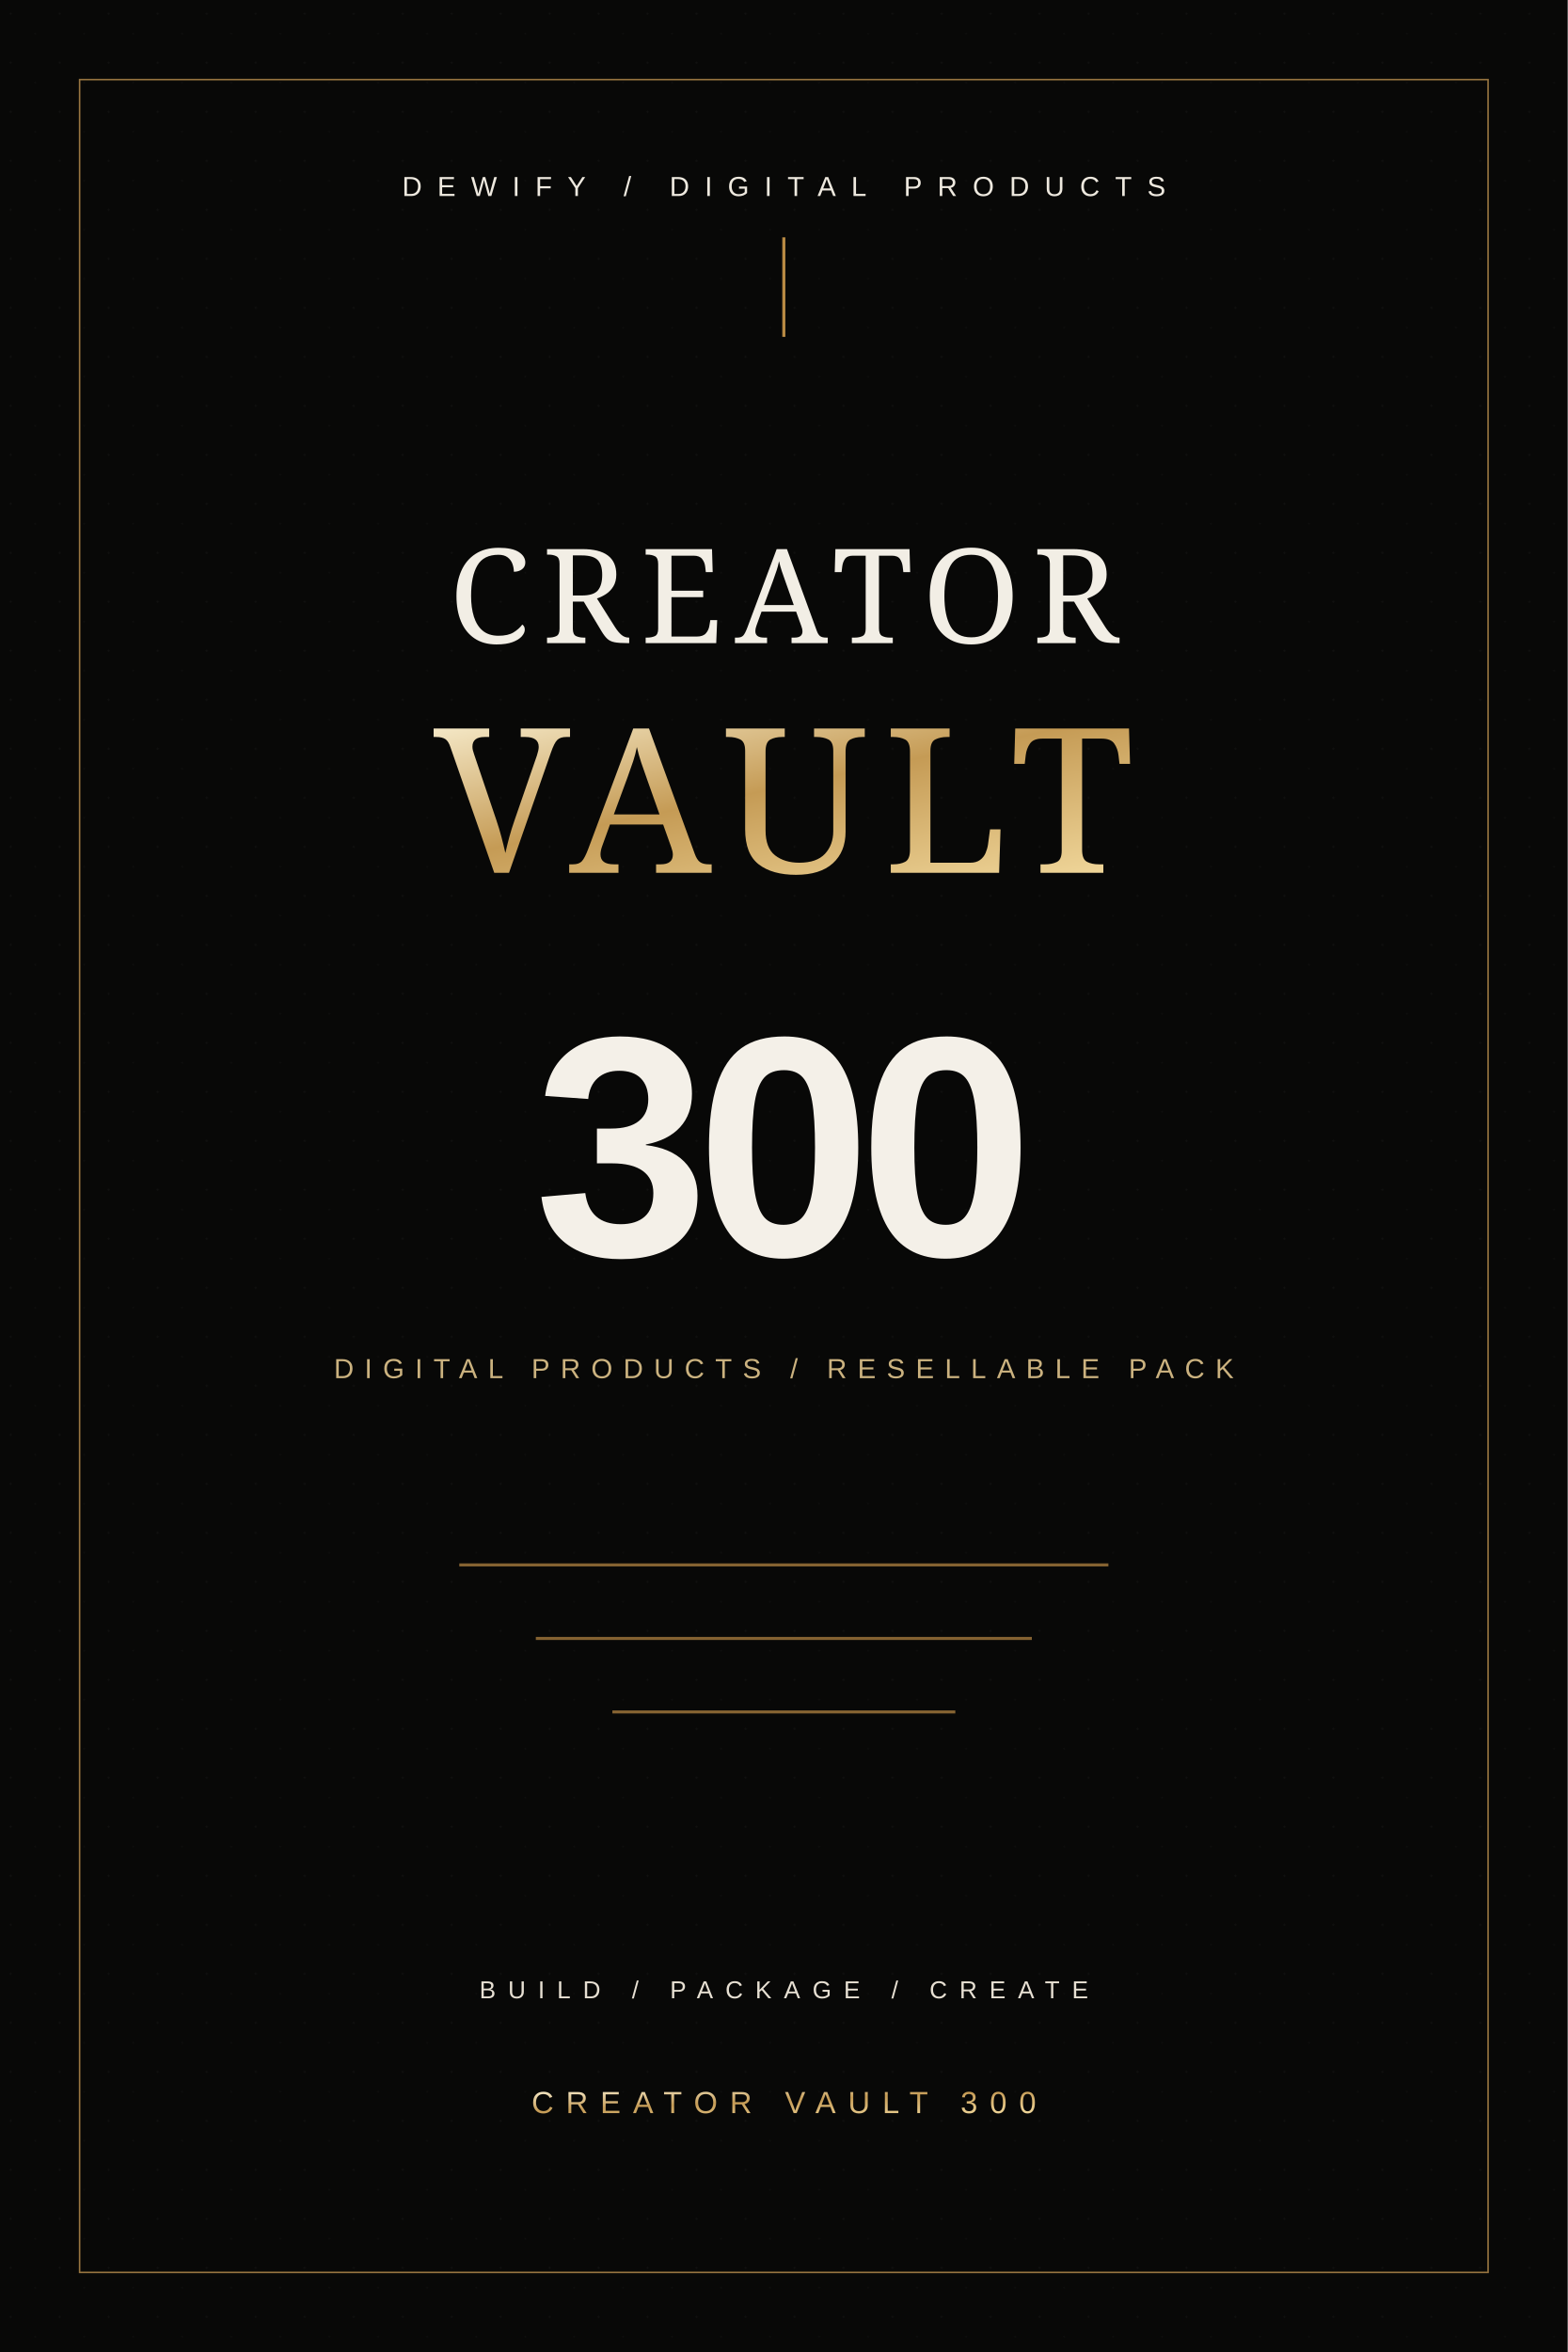
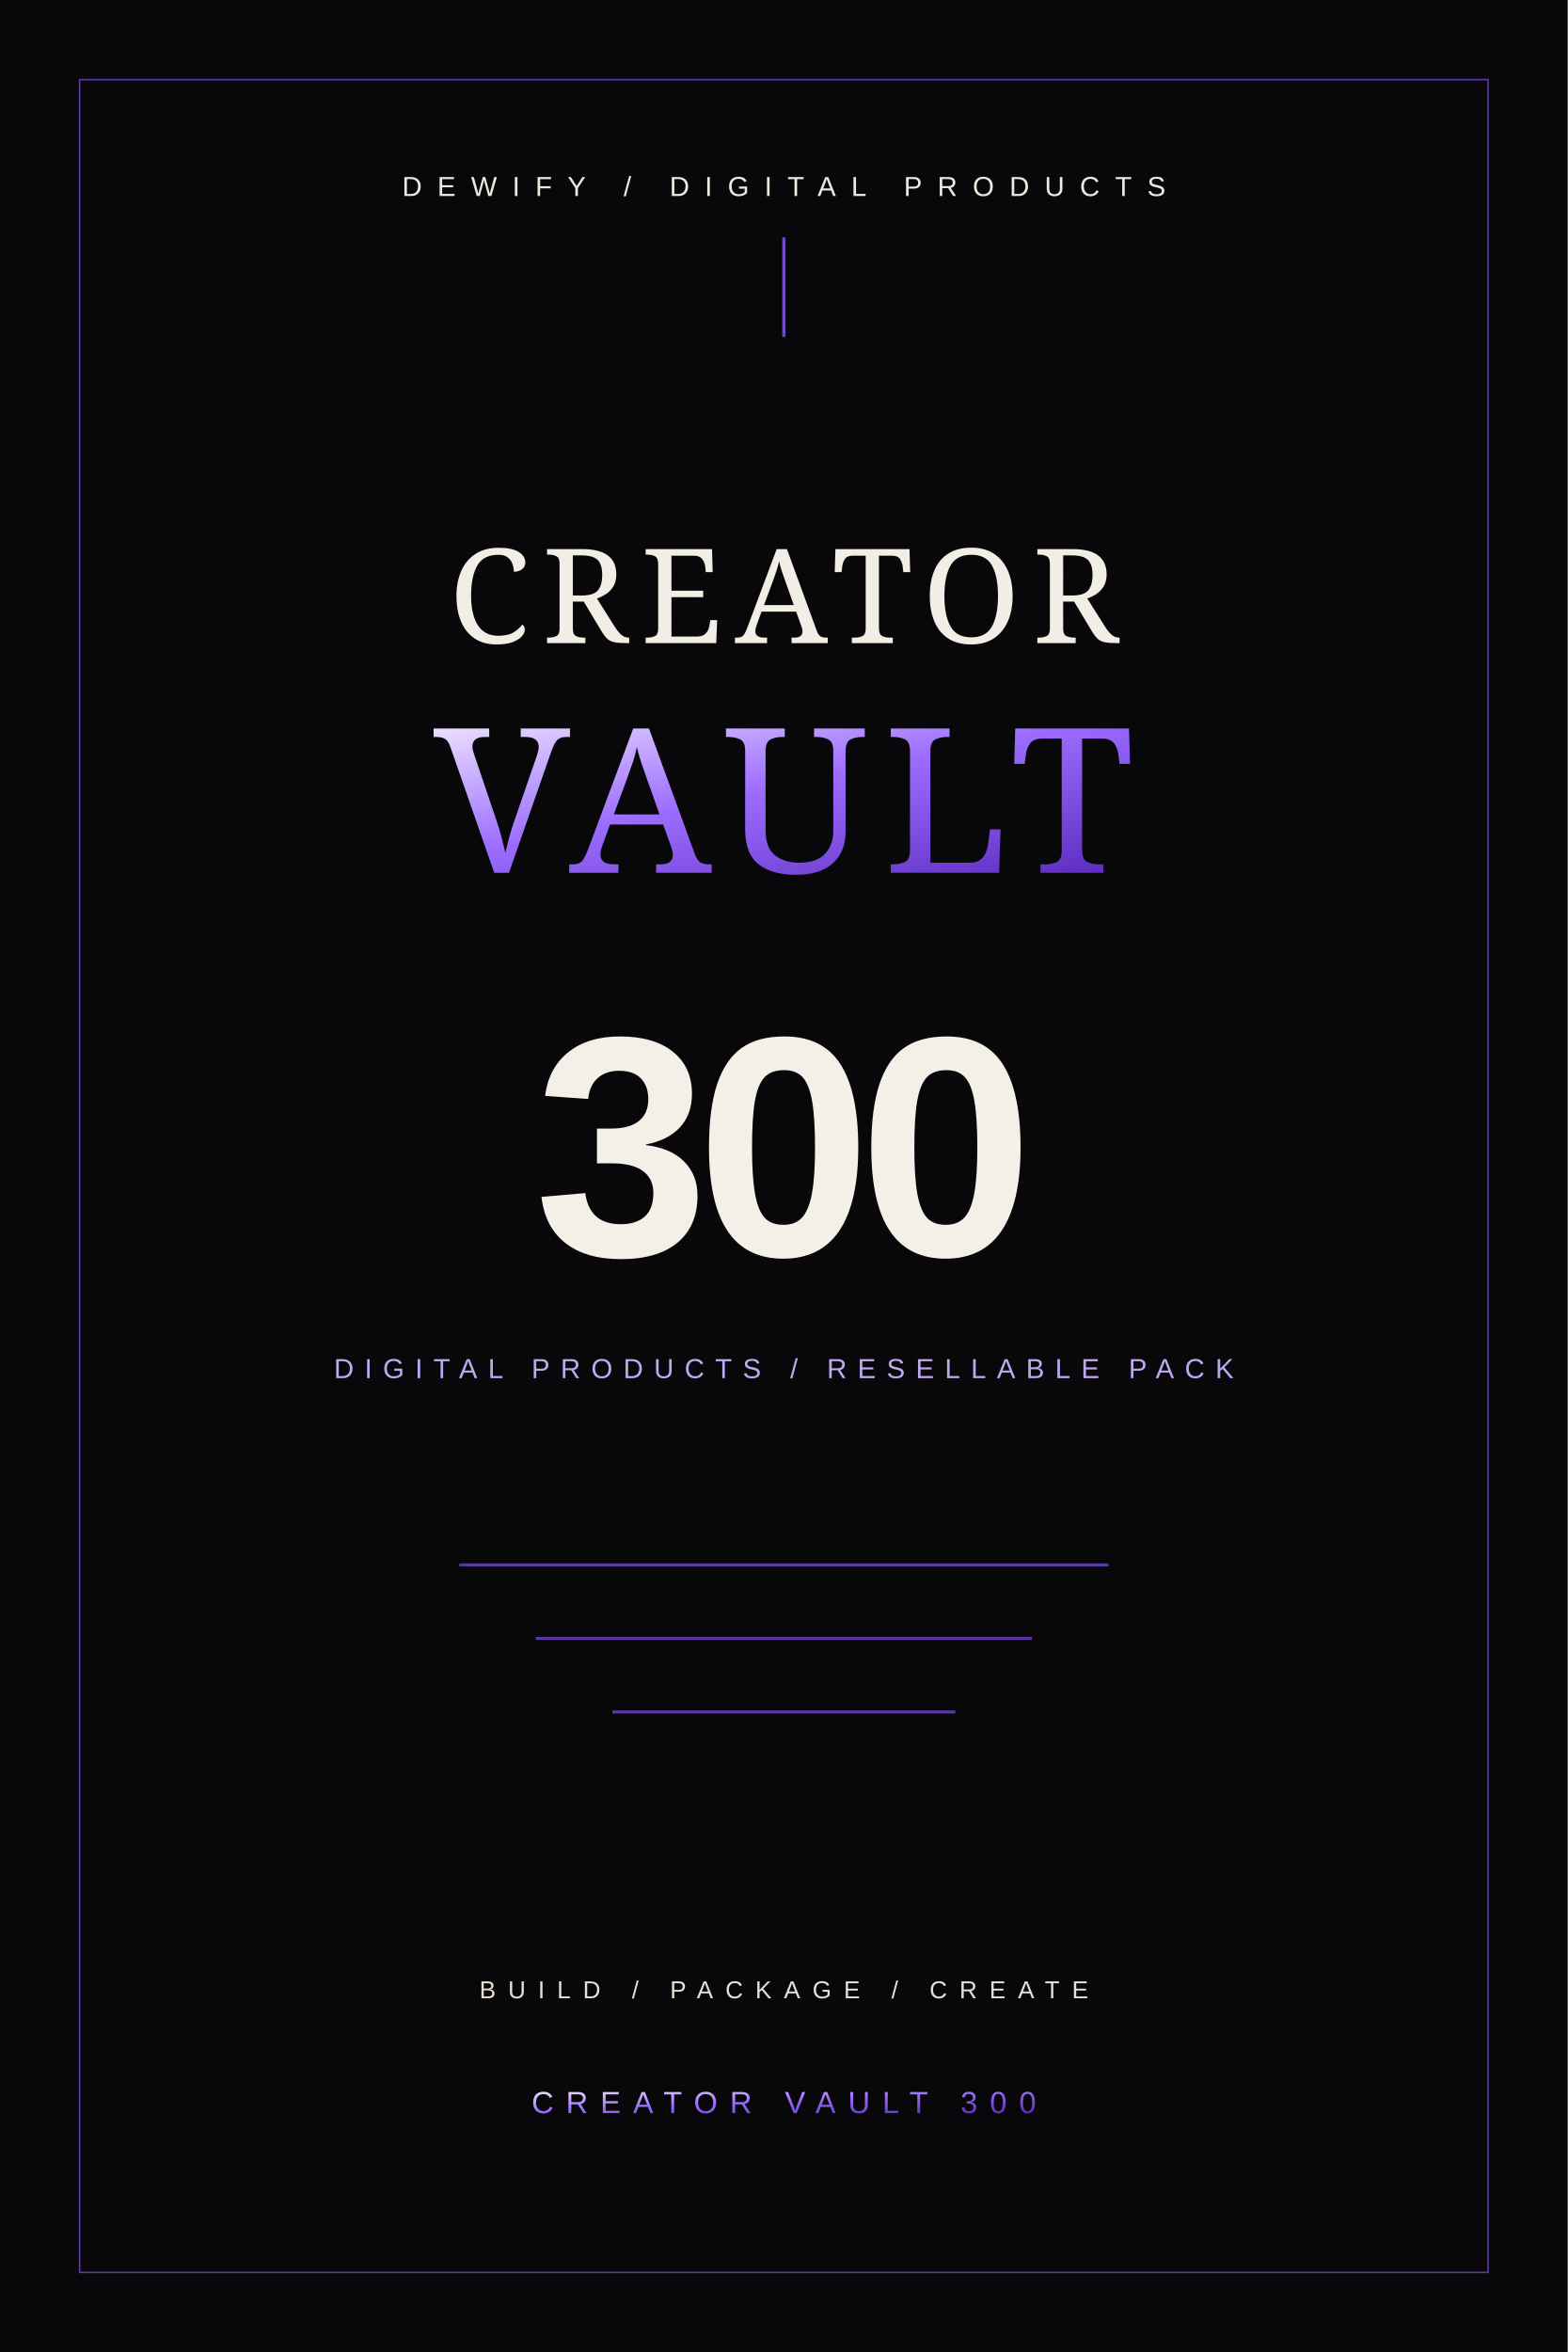
<svg xmlns="http://www.w3.org/2000/svg" viewBox="0 0 1024 1536">
  <defs>
-     <linearGradient id="gold" x1="0" y1="0" x2="1" y2="1">
-       <stop stop-color="#f4e7c5" />
-       <stop offset=".45" stop-color="#c59b55" />
-       <stop offset="1" stop-color="#f1d89c" />
+     <linearGradient id="purple" x1="0" y1="0" x2="1" y2="1">
+       <stop stop-color="#eadfff" />
+       <stop offset=".45" stop-color="#9c6cff" />
+       <stop offset="1" stop-color="#5b2bbd" />
    </linearGradient>
    <pattern id="grain" width="32" height="32" patternUnits="userSpaceOnUse">
      <circle cx="7" cy="9" r=".7" fill="#fff" opacity=".035" />
      <circle cx="23" cy="22" r=".6" fill="#fff" opacity=".025" />
    </pattern>
  </defs>
-   <rect width="1024" height="1536" fill="#080807" />
+   <rect width="1024" height="1536" fill="#08080a" />
  <rect width="1024" height="1536" fill="url(#grain)" />
-   <rect x="52" y="52" width="920" height="1432" fill="none" stroke="#ad8549" stroke-opacity=".88" />
+   <rect x="52" y="52" width="920" height="1432" fill="none" stroke="#6540b6" stroke-opacity=".9" />
  <text x="512" y="128" text-anchor="middle" fill="#eee9df" font-family="Arial,Helvetica,sans-serif" font-size="18" letter-spacing="10">DEWIFY / DIGITAL PRODUCTS</text>
-   <line x1="512" y1="155" x2="512" y2="220" stroke="#b98a43" stroke-width="2" />
+   <line x1="512" y1="155" x2="512" y2="220" stroke="#7548cf" stroke-width="2" />
  <text x="512" y="420" text-anchor="middle" fill="#f2eee5" font-family="Georgia,serif" font-size="86" letter-spacing="8">CREATOR</text>
-   <text x="512" y="570" text-anchor="middle" fill="url(#gold)" font-family="Georgia,serif" font-size="132" letter-spacing="10">VAULT</text>
+   <text x="512" y="570" text-anchor="middle" fill="url(#purple)" font-family="Georgia,serif" font-size="132" letter-spacing="10">VAULT</text>
  <text x="512" y="820" text-anchor="middle" fill="#f4f0e8" font-family="Arial,Helvetica,sans-serif" font-size="205" font-weight="700" letter-spacing="-8">300</text>
-   <text x="512" y="900" text-anchor="middle" fill="#cbb27f" font-family="Arial,Helvetica,sans-serif" font-size="18" letter-spacing="7">DIGITAL PRODUCTS / RESELLABLE PACK</text>
-   <path d="M300 1022h424M350 1070h324M400 1118h224" stroke="#b98a43" stroke-width="2" stroke-opacity=".7" />
+   <text x="512" y="900" text-anchor="middle" fill="#bfa9ee" font-family="Arial,Helvetica,sans-serif" font-size="18" letter-spacing="7">DIGITAL PRODUCTS / RESELLABLE PACK</text>
+   <path d="M300 1022h424M350 1070h324M400 1118h224" stroke="#7548cf" stroke-width="2" stroke-opacity=".75" />
  <text x="512" y="1305" text-anchor="middle" fill="#e7e0d3" font-family="Arial,Helvetica,sans-serif" font-size="16" letter-spacing="8">BUILD / PACKAGE / CREATE</text>
-   <text x="512" y="1380" text-anchor="middle" fill="url(#gold)" font-family="Arial,Helvetica,sans-serif" font-size="20" letter-spacing="8">CREATOR VAULT 300</text>
+   <text x="512" y="1380" text-anchor="middle" fill="url(#purple)" font-family="Arial,Helvetica,sans-serif" font-size="20" letter-spacing="8">CREATOR VAULT 300</text>
</svg>
